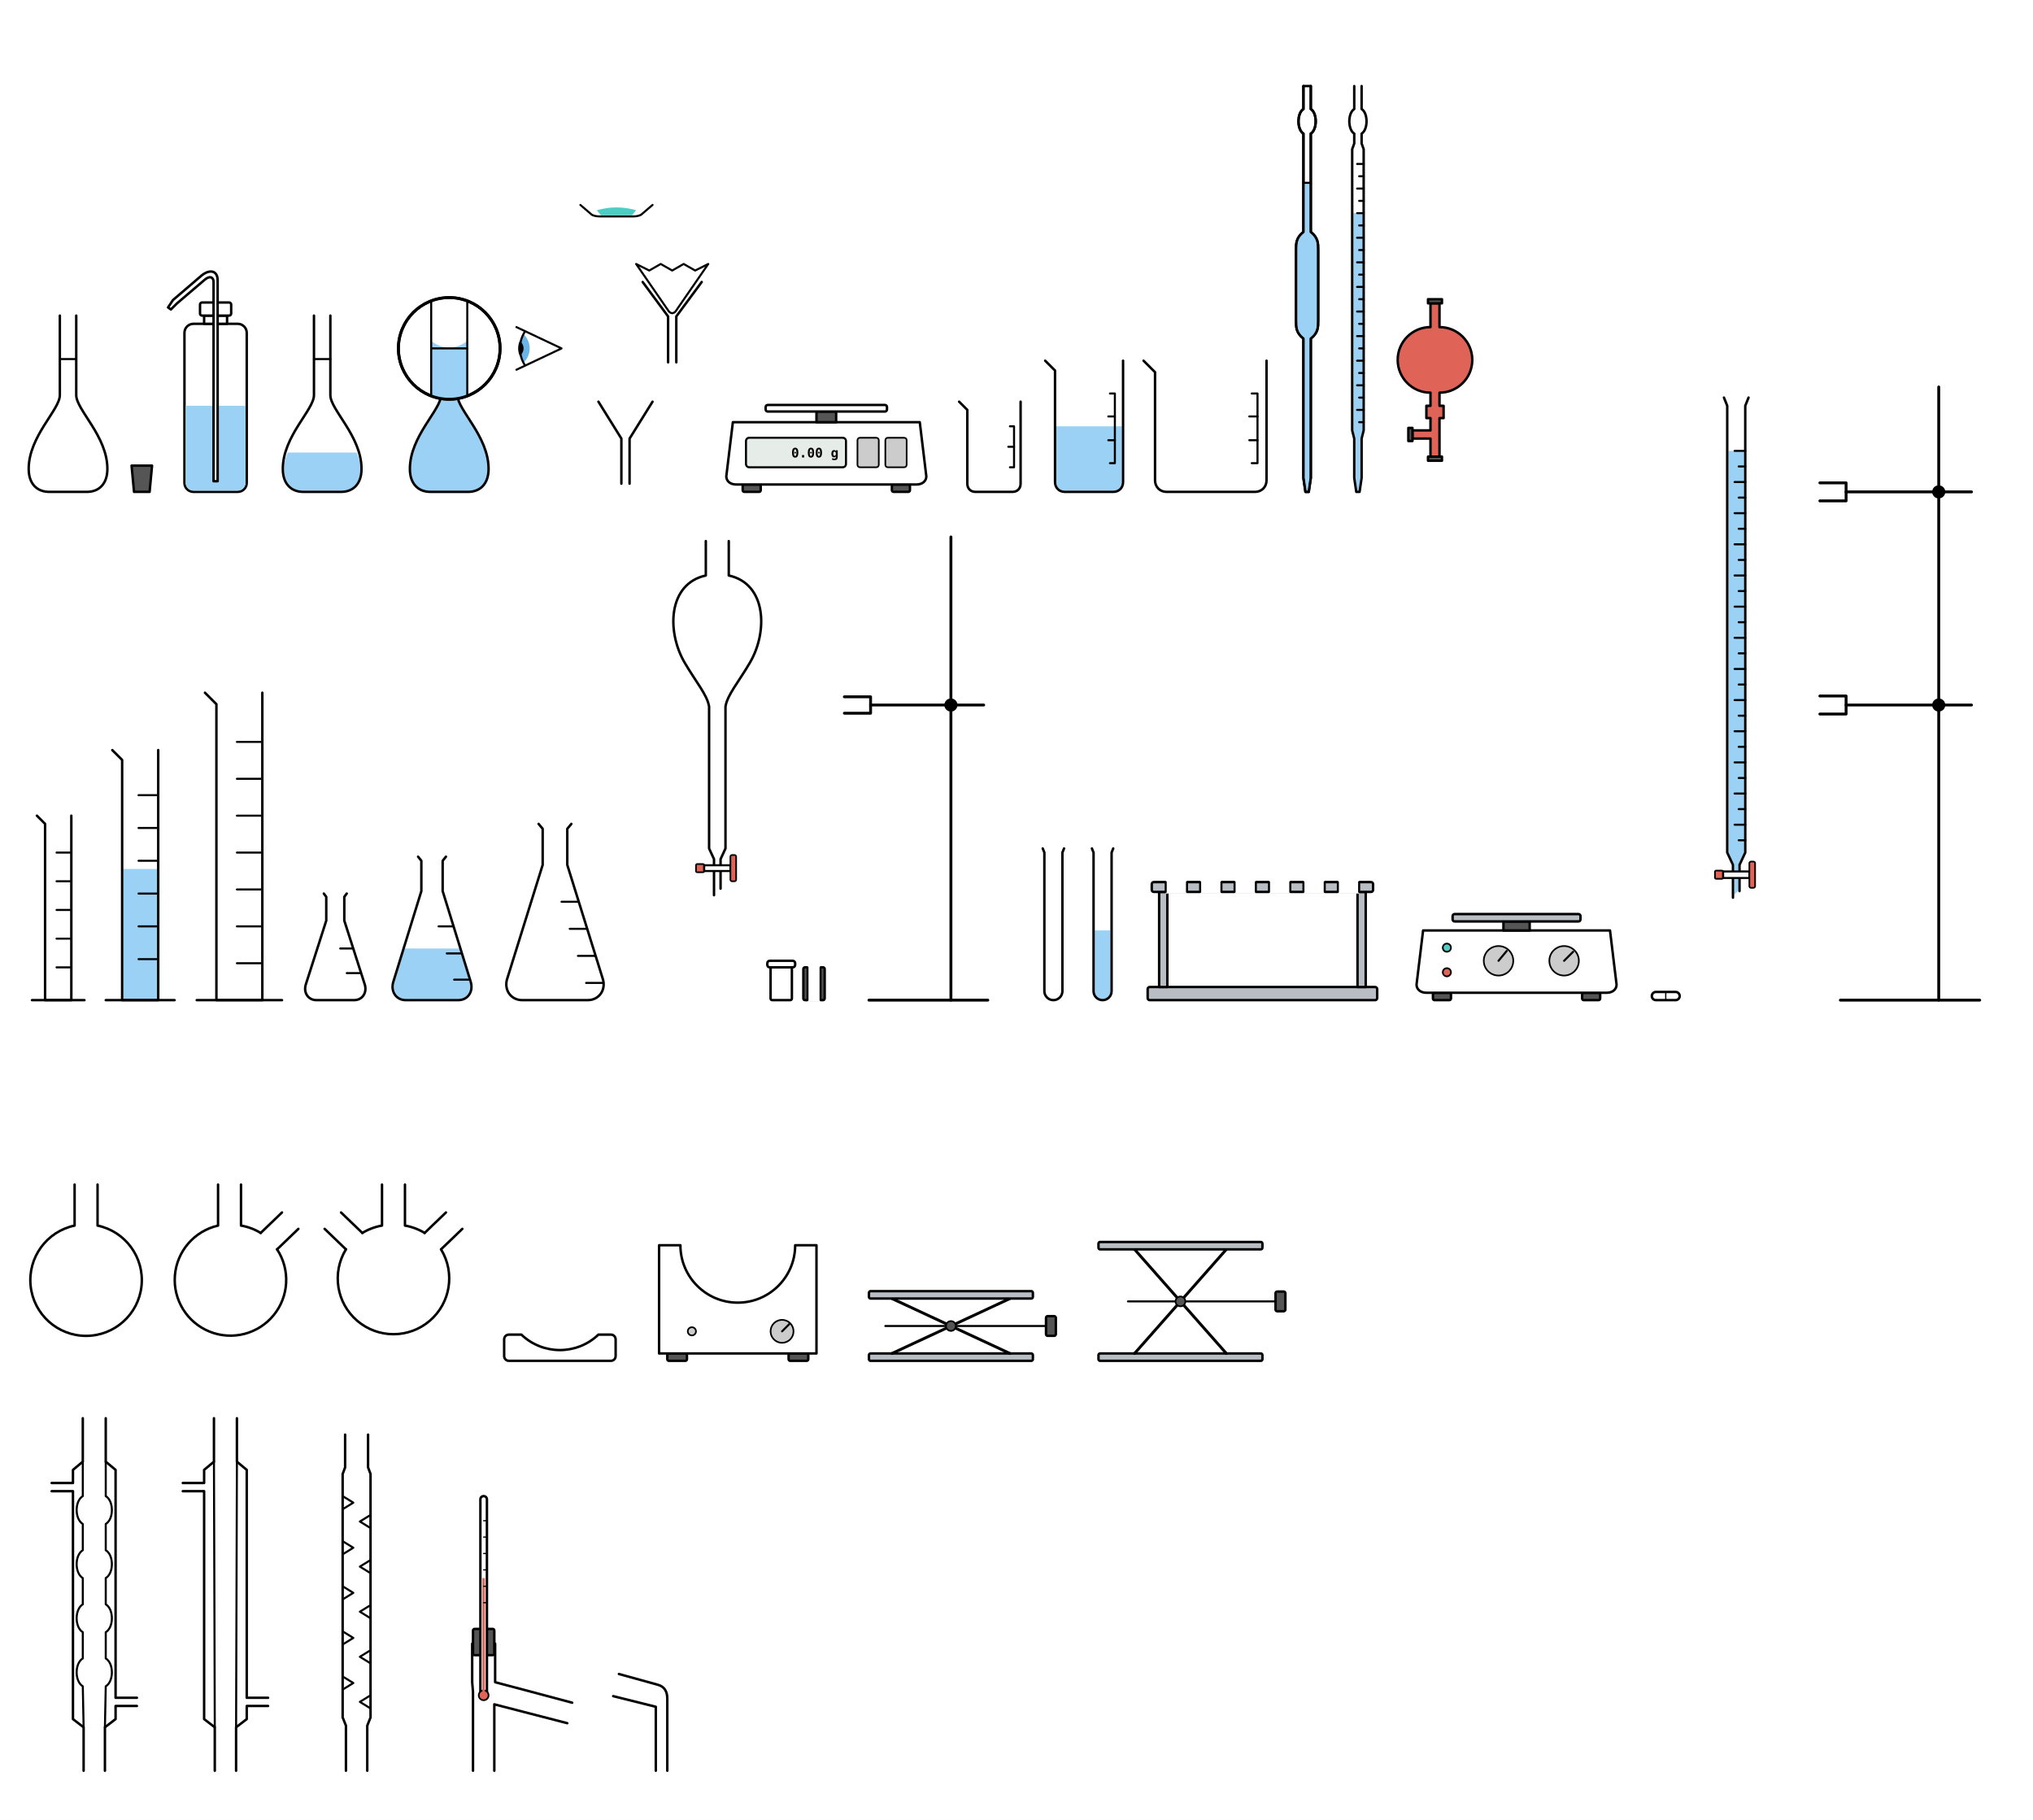
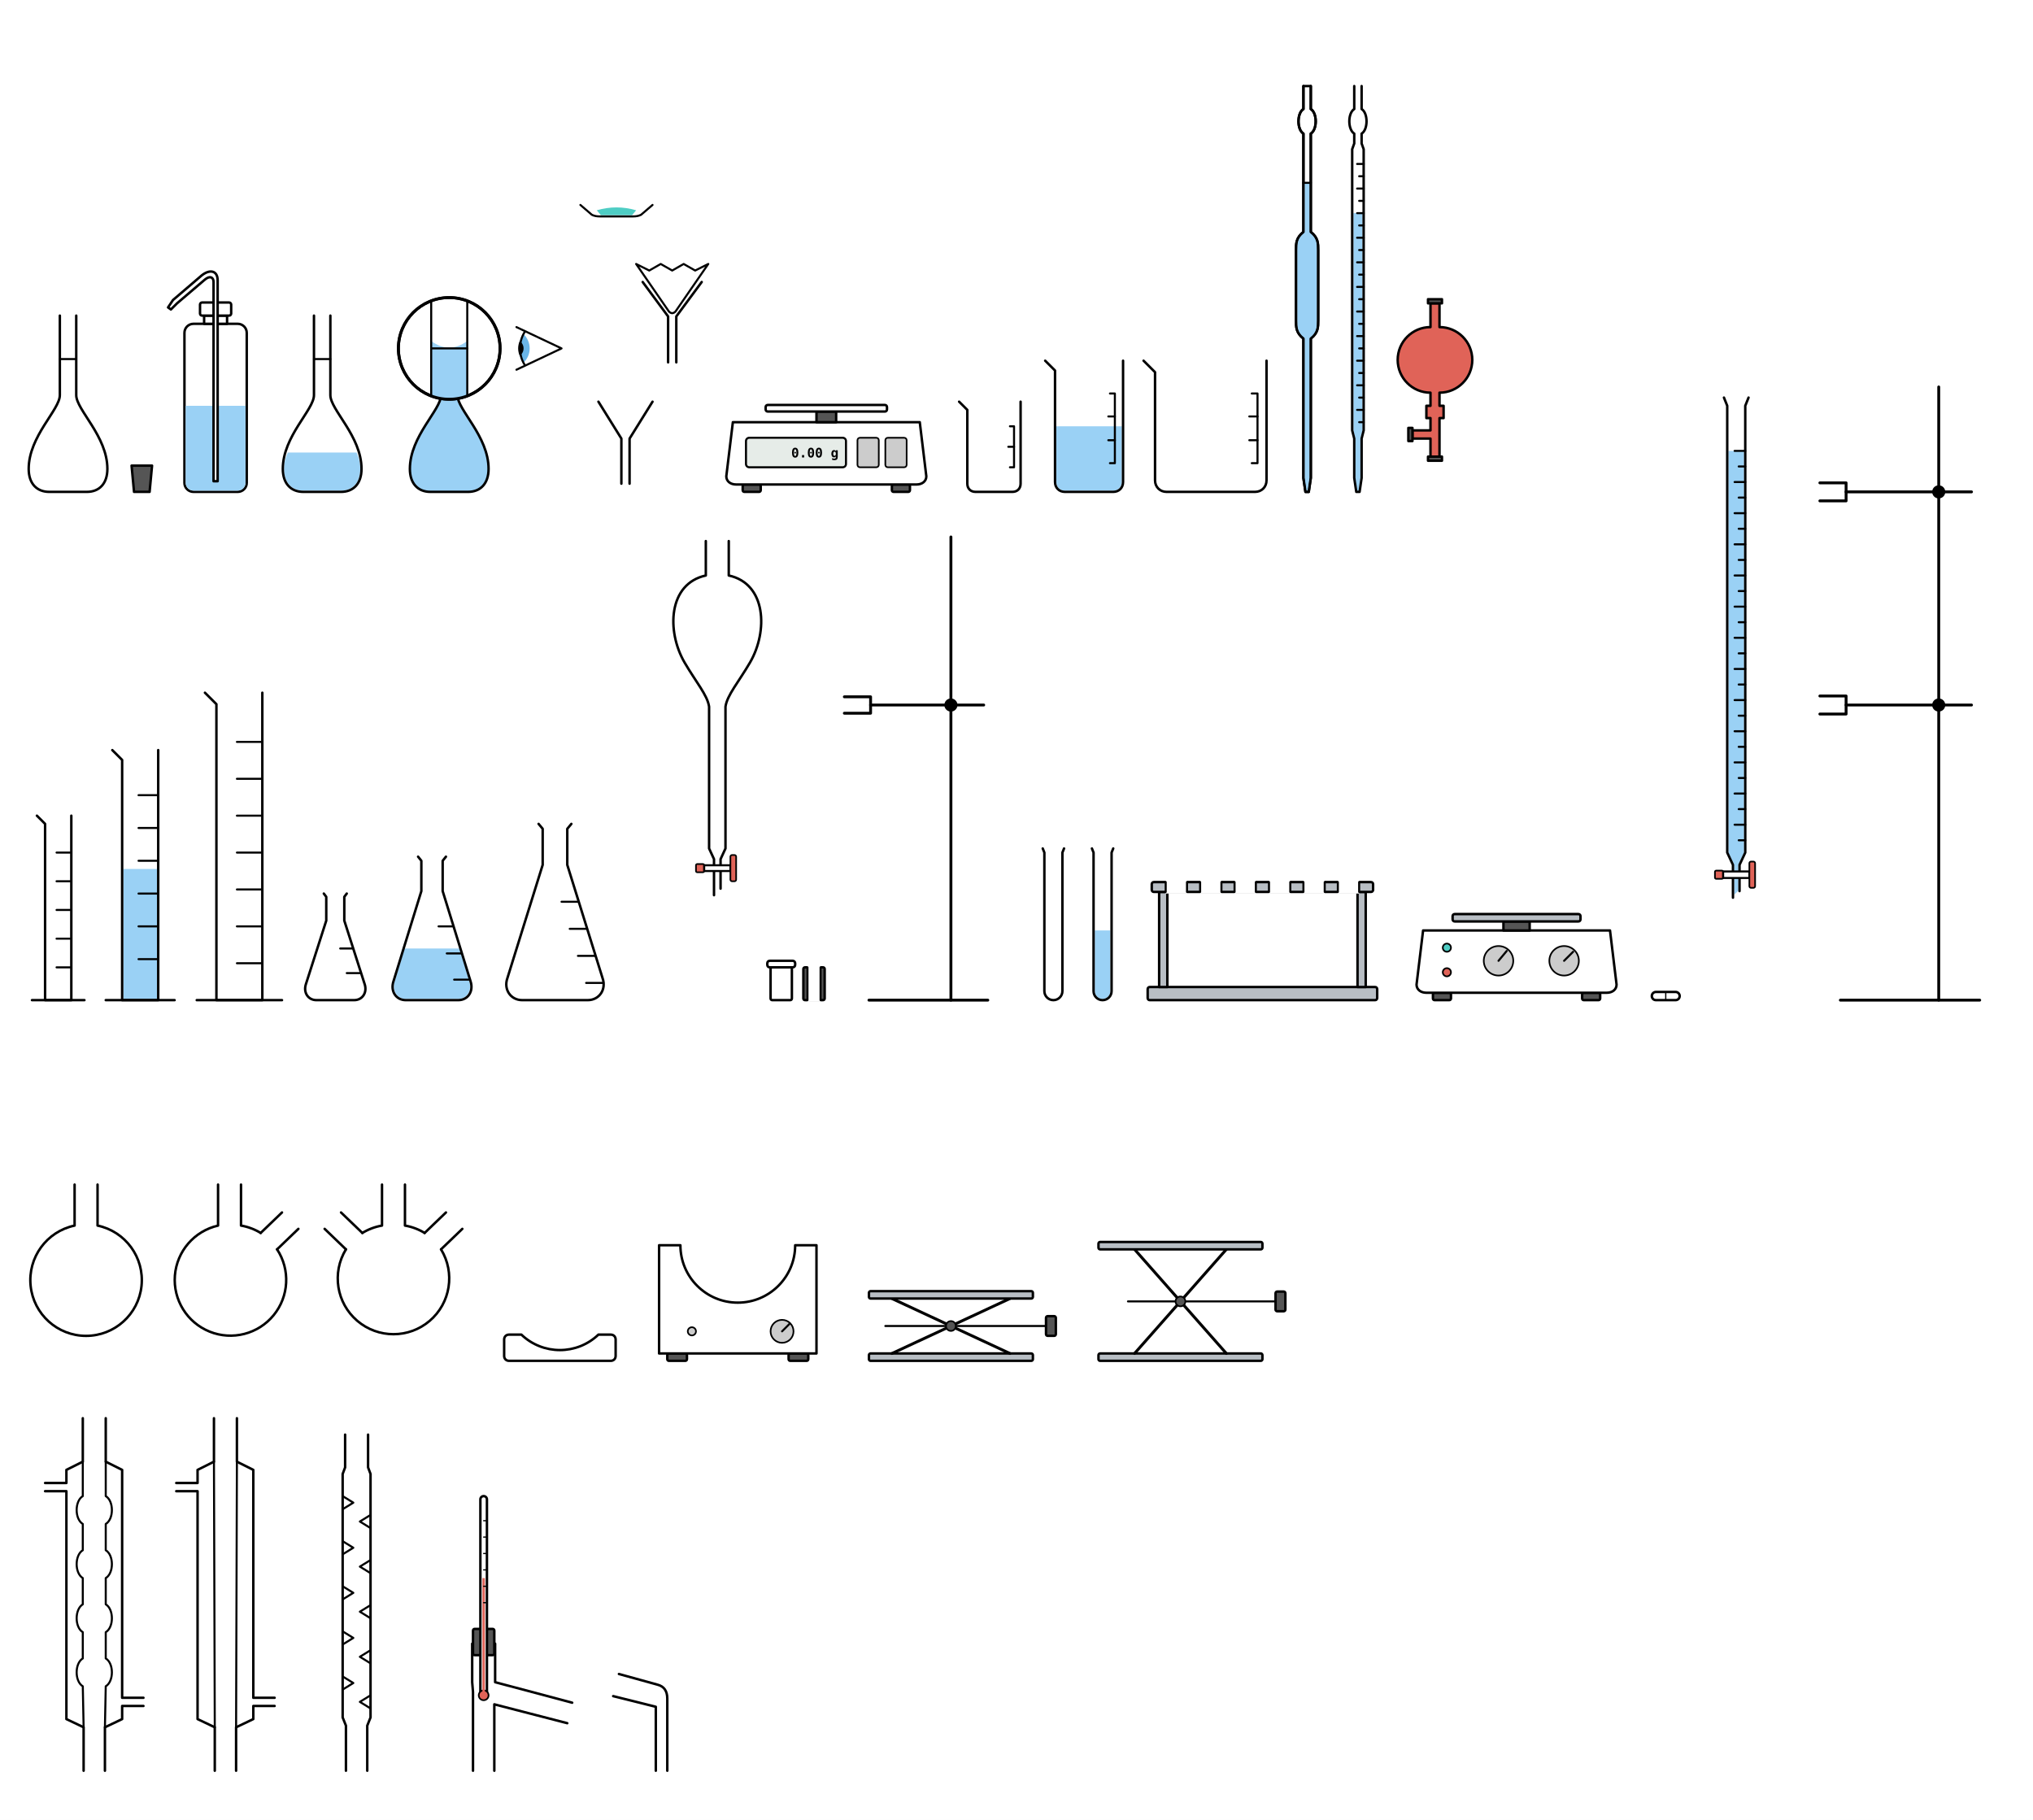
<svg xmlns="http://www.w3.org/2000/svg" viewBox="0 0 2480 2220" width="2480" height="2220">
  <style>
    .verre { fill: #ffffff; stroke: #000000; stroke-width: 3; stroke-linecap: round; stroke-linejoin: round; }
    .verre-fond { fill: #ffffff; stroke: none; }
    .liquide { fill: #9ad1f5; stroke: none; }
    .solide { fill: #4ecdc4; stroke: none; }
    .propipette { fill: #e06358; stroke: #000000; stroke-width: 3; stroke-linecap: round; stroke-linejoin: round; }
    .robinet-rouge { fill: #e06358; stroke: #000000; stroke-width: 2; stroke-linecap: round; stroke-linejoin: round; }
    .trait { fill: none; stroke: #000000; stroke-width: 2.5; stroke-linecap: round; stroke-linejoin: round; }
    .potence { fill: none; stroke: #000000; stroke-width: 3.5; stroke-linecap: round; stroke-linejoin: round; }
    .bouchon { fill: #555555; stroke: #000000; stroke-width: 3; stroke-linejoin: round; }
    .metal { fill: #b8bec4; stroke: #000000; stroke-width: 3; stroke-linecap: round; stroke-linejoin: round; }
    .ecran { fill: #e6ece8; stroke: #000000; stroke-width: 2.5; stroke-linejoin: round; }
    .bouton { fill: #cccccc; stroke: #000000; stroke-width: 2; stroke-linejoin: round; }
    .texte-ecran { font-family: monospace; font-size: 16px; font-weight: bold; fill: #000000; text-anchor: end; }
  </style>
  <rect x="0" y="0" width="2480" height="2220" fill="#ffffff" />
  <path class="verre-fond" d="M 73,385 L 73,482 C 73,500 35,532 35,572 C 35,590 45,600 60,600 L 106,600 C 121,600 131,590 131,572 C 131,532 93,500 93,482 L 93,385 Z" />
  <path class="verre" style="fill:none;" d="M 73,385 L 73,482 C 73,500 35,532 35,572 C 35,590 45,600 60,600 L 106,600 C 121,600 131,590 131,572 C 131,532 93,500 93,482 L 93,385" />
  <line class="trait" x1="73" y1="438" x2="93" y2="438" />
  <polygon class="bouchon" points="160.5,568 185.5,568 182.5,600 163.5,600" />
  <rect class="verre" x="225" y="395" width="76" height="205" rx="11" />
  <path class="liquide" d="M 226.5,495 L 299.5,495 L 299.5,589 C 299.5,594.5 295,598.5 289.5,598.5 L 236.5,598.5 C 231,598.5 226.5,594.5 226.5,589 Z" />
  <rect class="verre" x="249" y="385" width="28" height="10" />
  <rect class="verre" x="244" y="369" width="38" height="16" rx="2.5" />
  <path class="verre" d="M 265.5,587 L 265.5,342 C 265.5,330 256,328 246,336 L 211,366 L 205,375 L 208.5,377.5 L 216,370 L 250,341 C 256,336 260.5,338 260.5,344 L 260.5,587 Z" />
  <path class="verre-fond" d="M 383,385 L 383,482 C 383,500 345,532 345,572 C 345,590 355,600 370,600 L 416,600 C 431,600 441,590 441,572 C 441,532 403,500 403,482 L 403,385 Z" />
  <path class="liquide" d="M 351,552 L 435,552 C 438.5,560 439.5,566 439.5,572 C 439.5,589 430,598.5 416,598.5 L 370,598.5 C 356,598.5 346.5,589 346.5,572 C 346.5,566 347.5,560 351,552 Z" />
  <path class="verre" style="fill:none;" d="M 383,385 L 383,482 C 383,500 345,532 345,572 C 345,590 355,600 370,600 L 416,600 C 431,600 441,590 441,572 C 441,532 403,500 403,482 L 403,385" />
  <line class="trait" x1="383" y1="438" x2="403" y2="438" />
  <path class="liquide" d="M 538,482 C 538,500 500,532 500,572 C 500,590 510,600 525,600 L 571,600 C 586,600 596,590 596,572 C 596,532 558,500 558,482 Z" />
  <path class="verre" style="fill:none;" d="M 538,482 C 538,500 500,532 500,572 C 500,590 510,600 525,600 L 571,600 C 586,600 596,590 596,572 C 596,532 558,500 558,482" />
  <circle cx="548" cy="425" r="62" fill="#ffffff" stroke="#000000" stroke-width="3.5" />
  <path class="liquide" d="M 526,416 Q 548,432 570,416 L 570,482 A 62,62 0 0,1 526,482 Z" />
  <line class="trait" x1="526" y1="368" x2="526" y2="482" />
  <line class="trait" x1="570" y1="368" x2="570" y2="482" />
  <line class="trait" x1="526" y1="425" x2="570" y2="425" />
  <circle cx="548" cy="425" r="62" fill="none" stroke="#000000" stroke-width="3.5" />
  <path d="M 638,407 A 24,24 0 0,1 638,443 A 35,35 0 0,1 638,407 Z" fill="#6ab5e8" />
  <path d="M 634,416 A 11,11 0 0,1 634,434 A 22,22 0 0,1 634,416 Z" fill="#000000" />
  <path class="trait" d="M 640,405 A 38,38 0 0,0 640,445" />
  <path class="trait" d="M 630,399 L 685,425 L 630,451" />
  <path class="verre-fond" d="M 730,490 L 758,535 L 758,590 L 768,590 L 768,535 L 796,490 Z" />
  <path class="verre" style="fill:none;" d="M 730,490 L 758,535 L 758,590" />
  <path class="verre" style="fill:none;" d="M 796,490 L 768,535 L 768,590" />
  <path class="verre-fond" d="M 776,322 L 792,330 L 806,322 L 820,330 L 834,322 L 848,330 L 864,322 L 825,382 L 825,442 L 815,442 L 815,382 Z" />
  <path class="trait" d="M 776,322 L 792,330 L 806,322 L 820,330 L 834,322 L 848,330 L 864,322 L 824,380 Q 820,384 816,380 Z" />
  <path class="verre" style="fill:none;" d="M 784,344 L 815,386 L 815,442" />
  <path class="verre" style="fill:none;" d="M 856,344 L 825,386 L 825,442" />
  <path class="solide" d="M 728,256.5 Q 752,249.5 776,256.5 L 771,262.5 L 733,262.5 Z" />
  <path class="trait" d="M 708,250 L 722,262 C 725,263.5 728,264 732,264 L 772,264 C 776,264 779,263.5 782,262 L 796,250" />
  <rect class="bouchon" x="906" y="591" width="22" height="9" rx="2" />
  <rect class="bouchon" x="1088" y="591" width="22" height="9" rx="2" />
  <path class="verre" d="M 894,515 L 1122,515 L 1130,581 C 1130,587 1125,591 1118,591 L 898,591 C 891,591 886,587 886,581 Z" />
  <rect class="bouchon" x="996" y="502" width="24" height="13" />
  <rect class="verre" x="934" y="494" width="148" height="8" rx="2.5" />
  <rect class="ecran" x="910" y="534" width="122" height="36" rx="4" />
  <text class="texte-ecran" x="1023" y="558">0.00 g</text>
  <rect class="bouton" x="1046" y="534" width="26" height="36" rx="3" />
  <rect class="bouton" x="1080" y="534" width="26" height="36" rx="3" />
  <path class="verre-fond" d="M 1170,490 L 1180,500 L 1180,590 C 1180,596 1184,600 1190,600 L 1235,600 C 1241,600 1245,596 1245,590 L 1245,490 Z" />
  <path class="verre" style="fill:none;" d="M 1170,490 L 1180,500 L 1180,590 C 1180,596 1184,600 1190,600 L 1235,600 C 1241,600 1245,596 1245,590 L 1245,490" />
  <path class="trait" d="M 1232,520 L 1237,520 L 1237,570 L 1232,570" />
  <line class="trait" x1="1230" y1="545" x2="1237" y2="545" />
  <path class="verre-fond" d="M 1275,440 L 1287,452 L 1287,588 C 1287,595 1292,600 1299,600 L 1358,600 C 1365,600 1370,595 1370,588 L 1370,440 Z" />
  <path class="liquide" d="M 1288.5,520 L 1368.5,520 L 1368.5,588 C 1368.5,594 1364,598.5 1358,598.5 L 1299,598.5 C 1293,598.5 1288.5,594 1288.5,588 Z" />
  <path class="verre" style="fill:none;" d="M 1275,440 L 1287,452 L 1287,588 C 1287,595 1292,600 1299,600 L 1358,600 C 1365,600 1370,595 1370,588 L 1370,440" />
  <path class="trait" d="M 1354,480 L 1360,480 L 1360,565 L 1354,565" />
  <line class="trait" x1="1352" y1="508" x2="1360" y2="508" />
  <line class="trait" x1="1352" y1="537" x2="1360" y2="537" />
  <path class="verre-fond" d="M 1395,440 L 1409,454 L 1409,586 C 1409,594 1415,600 1423,600 L 1531,600 C 1539,600 1545,594 1545,586 L 1545,440 Z" />
  <path class="verre" style="fill:none;" d="M 1395,440 L 1409,454 L 1409,586 C 1409,594 1415,600 1423,600 L 1531,600 C 1539,600 1545,594 1545,586 L 1545,440" />
  <path class="trait" d="M 1527,480 L 1534,480 L 1534,565 L 1527,565" />
  <line class="trait" x1="1524" y1="508" x2="1534" y2="508" />
  <line class="trait" x1="1524" y1="537" x2="1534" y2="537" />
  <path class="verre" d="M 1590,105 L 1590,133 C 1582,138 1582,158 1590,163 L 1590,283 C 1581,290 1581,297 1581,305 L 1581,391 C 1581,399 1581,406 1590,413 L 1590,583 L 1592.5,600 L 1596.5,600 L 1599,583 L 1599,413 C 1608,406 1608,399 1608,391 L 1608,305 C 1608,297 1608,290 1599,283 L 1599,163 C 1607,158 1607,138 1599,133 L 1599,105 Z" />
  <path class="liquide" d="M 1591.5,223 L 1597.5,223 L 1597.5,283 C 1606.5,290 1606.5,297 1606.5,305 L 1606.5,391 C 1606.5,399 1606.5,406 1597.5,413 L 1597.5,583 L 1595.5,598.5 L 1593.5,598.5 L 1591.5,583 L 1591.5,413 C 1582.5,406 1582.5,399 1582.5,391 L 1582.5,305 C 1582.5,297 1582.5,290 1591.5,283 Z" />
  <path class="verre" style="fill:none;" d="M 1590,105 L 1590,133 C 1582,138 1582,158 1590,163 L 1590,283 C 1581,290 1581,297 1581,305 L 1581,391 C 1581,399 1581,406 1590,413 L 1590,583 L 1592.5,600 L 1596.5,600 L 1599,583 L 1599,413 C 1608,406 1608,399 1608,391 L 1608,305 C 1608,297 1608,290 1599,283 L 1599,163 C 1607,158 1607,138 1599,133 L 1599,105" />
  <line class="trait" x1="1590" y1="223" x2="1599" y2="223" />
  <path class="verre-fond" d="M 1652,105 L 1652,133 C 1644,138 1644,158 1652,163 L 1652,175 L 1649.5,182 L 1649.5,525 L 1652,535 L 1652,583 L 1654.5,600 L 1658.5,600 L 1661,583 L 1661,535 L 1663.5,525 L 1663.5,182 L 1661,175 L 1661,163 C 1669,158 1669,138 1661,133 L 1661,105 Z" />
  <path class="liquide" d="M 1651,260 L 1662,260 L 1662,525 L 1659.5,535 L 1659.5,583 L 1657.5,598.5 L 1655.5,598.5 L 1653.5,583 L 1653.5,535 L 1651,525 Z" />
  <path class="verre" style="fill:none;" d="M 1652,105 L 1652,133 C 1644,138 1644,158 1652,163 L 1652,175 L 1649.5,182 L 1649.5,525 L 1652,535 L 1652,583 L 1654.5,600 L 1658.5,600 L 1661,583 L 1661,535 L 1663.5,525 L 1663.5,182 L 1661,175 L 1661,163 C 1669,158 1669,138 1661,133 L 1661,105" />
  <line class="trait" x1="1655.5" y1="200" x2="1663.5" y2="200" />
  <line class="trait" x1="1658" y1="215" x2="1663.5" y2="215" />
  <line class="trait" x1="1655.5" y1="230" x2="1663.5" y2="230" />
  <line class="trait" x1="1658" y1="245" x2="1663.5" y2="245" />
  <line class="trait" x1="1655.5" y1="260" x2="1663.5" y2="260" />
  <line class="trait" x1="1658" y1="275" x2="1663.5" y2="275" />
  <line class="trait" x1="1655.5" y1="290" x2="1663.5" y2="290" />
  <line class="trait" x1="1658" y1="305" x2="1663.5" y2="305" />
  <line class="trait" x1="1655.5" y1="320" x2="1663.5" y2="320" />
  <line class="trait" x1="1658" y1="335" x2="1663.5" y2="335" />
  <line class="trait" x1="1655.5" y1="350" x2="1663.5" y2="350" />
  <line class="trait" x1="1658" y1="365" x2="1663.5" y2="365" />
  <line class="trait" x1="1655.5" y1="380" x2="1663.5" y2="380" />
  <line class="trait" x1="1658" y1="395" x2="1663.5" y2="395" />
  <line class="trait" x1="1655.5" y1="410" x2="1663.5" y2="410" />
  <line class="trait" x1="1658" y1="425" x2="1663.5" y2="425" />
  <line class="trait" x1="1655.5" y1="440" x2="1663.5" y2="440" />
  <line class="trait" x1="1658" y1="455" x2="1663.5" y2="455" />
  <line class="trait" x1="1655.5" y1="470" x2="1663.5" y2="470" />
  <line class="trait" x1="1658" y1="485" x2="1663.5" y2="485" />
  <line class="trait" x1="1655.5" y1="500" x2="1663.5" y2="500" />
  <line class="trait" x1="1658" y1="515" x2="1663.5" y2="515" />
  <path class="propipette" d="M 1745,370 L 1745,399 A 40,40 0 1,0 1745,479 L 1745,495 L 1740,495 L 1740,510 L 1745,510 L 1745,525 L 1723,525 L 1723,535 L 1745,535 L 1745,557 L 1756,557 L 1756,510 L 1761,510 L 1761,495 L 1756,495 L 1756,479 A 40,40 0 1,0 1756,399 L 1756,370 Z" />
  <rect class="bouchon" x="1742" y="365" width="17" height="5" />
  <rect class="bouchon" x="1718" y="522" width="5" height="16" />
  <rect class="bouchon" x="1742" y="557" width="17" height="5" />
  <path class="verre-fond" d="M 45,995 L 55,1005 L 55,1220 L 87,1220 L 87,995 Z" />
  <path class="verre" style="fill:none;" d="M 45,995 L 55,1005 L 55,1220 L 87,1220 L 87,995" />
  <line class="verre" x1="39" y1="1220" x2="103" y2="1220" />
  <line class="trait" x1="69" y1="1040" x2="87" y2="1040" />
  <line class="trait" x1="69" y1="1075" x2="87" y2="1075" />
  <line class="trait" x1="69" y1="1110" x2="87" y2="1110" />
  <line class="trait" x1="69" y1="1145" x2="87" y2="1145" />
  <line class="trait" x1="69" y1="1180" x2="87" y2="1180" />
  <path class="verre-fond" d="M 137,915 L 149,927 L 149,1220 L 193,1220 L 193,915 Z" />
  <path class="liquide" d="M 150.5,1060 L 191.5,1060 L 191.5,1218.5 L 150.5,1218.5 Z" />
  <path class="verre" style="fill:none;" d="M 137,915 L 149,927 L 149,1220 L 193,1220 L 193,915" />
  <line class="verre" x1="129" y1="1220" x2="213" y2="1220" />
  <line class="trait" x1="169" y1="970" x2="193" y2="970" />
  <line class="trait" x1="169" y1="1010" x2="193" y2="1010" />
  <line class="trait" x1="169" y1="1050" x2="193" y2="1050" />
  <line class="trait" x1="169" y1="1090" x2="193" y2="1090" />
  <line class="trait" x1="169" y1="1130" x2="193" y2="1130" />
  <line class="trait" x1="169" y1="1170" x2="193" y2="1170" />
  <path class="verre-fond" d="M 250,845 L 264,859 L 264,1220 L 320,1220 L 320,845 Z" />
  <path class="verre" style="fill:none;" d="M 250,845 L 264,859 L 264,1220 L 320,1220 L 320,845" />
  <line class="verre" x1="240" y1="1220" x2="344" y2="1220" />
  <line class="trait" x1="289" y1="905" x2="320" y2="905" />
  <line class="trait" x1="289" y1="950" x2="320" y2="950" />
  <line class="trait" x1="289" y1="995" x2="320" y2="995" />
  <line class="trait" x1="289" y1="1040" x2="320" y2="1040" />
  <line class="trait" x1="289" y1="1085" x2="320" y2="1085" />
  <line class="trait" x1="289" y1="1130" x2="320" y2="1130" />
  <line class="trait" x1="289" y1="1175" x2="320" y2="1175" />
  <path class="verre-fond" d="M 395,1090 L 398,1094 L 398,1123 L 373,1201 C 370,1211 376,1220 386,1220 L 432,1220 C 442,1220 448,1211 445,1201 L 420,1123 L 420,1094 L 423,1090 Z" />
  <path class="verre" style="fill:none;" d="M 395,1090 L 398,1094 L 398,1123 L 373,1201 C 370,1211 376,1220 386,1220 L 432,1220 C 442,1220 448,1211 445,1201 L 420,1123 L 420,1094 L 423,1090" />
  <line class="trait" x1="415" y1="1157" x2="430" y2="1157" />
  <line class="trait" x1="423" y1="1187" x2="440" y2="1187" />
  <path class="verre-fond" d="M 510,1045 L 514,1050 L 514,1087 L 480,1197 C 476,1209 483,1220 495,1220 L 559,1220 C 571,1220 578,1209 574,1197 L 540,1087 L 540,1050 L 544,1045 Z" />
  <path class="liquide" d="M 493.5,1157 L 560.5,1157 L 572.5,1197 C 576,1208 570,1218.5 559,1218.5 L 495,1218.5 C 484,1218.5 478,1208 481.5,1197 Z" />
  <path class="verre" style="fill:none;" d="M 510,1045 L 514,1050 L 514,1087 L 480,1197 C 476,1209 483,1220 495,1220 L 559,1220 C 571,1220 578,1209 574,1197 L 540,1087 L 540,1050 L 544,1045" />
  <line class="trait" x1="535" y1="1130" x2="552" y2="1130" />
  <line class="trait" x1="545" y1="1163" x2="563" y2="1163" />
  <line class="trait" x1="554" y1="1195" x2="572" y2="1195" />
  <path class="verre-fond" d="M 657,1005 L 662,1011 L 662,1055 L 619,1193 C 614,1207 623,1220 637,1220 L 717,1220 C 731,1220 740,1207 735,1193 L 692,1055 L 692,1011 L 697,1005 Z" />
  <path class="verre" style="fill:none;" d="M 657,1005 L 662,1011 L 662,1055 L 619,1193 C 614,1207 623,1220 637,1220 L 717,1220 C 731,1220 740,1207 735,1193 L 692,1055 L 692,1011 L 697,1005" />
  <line class="trait" x1="685" y1="1100" x2="705" y2="1100" />
  <line class="trait" x1="695" y1="1133" x2="716" y2="1133" />
  <line class="trait" x1="705" y1="1166" x2="726" y2="1166" />
  <line class="trait" x1="715" y1="1199" x2="736" y2="1199" />
  <path class="verre-fond" d="M 861,660 L 861,702 C 815,712 813,770 835,808 C 849,832 863,848 865,862 L 865,1035 L 871,1048 L 871,1092 L 879,1084 L 879,1048 L 885,1035 L 885,862 C 887,848 901,832 915,808 C 937,770 935,712 889,702 L 889,660 Z" />
  <path class="verre" style="fill:none;" d="M 861,660 L 861,702 C 815,712 813,770 835,808 C 849,832 863,848 865,862 L 865,1035 L 871,1048 L 871,1092" />
  <path class="verre" style="fill:none;" d="M 889,660 L 889,702 C 935,712 937,770 915,808 C 901,832 887,848 885,862 L 885,1035 L 879,1048 L 879,1084" />
  <rect class="robinet-rouge" x="849" y="1054" width="10" height="10" rx="1.5" />
  <rect class="verre" style="stroke-width: 2.5;" x="859" y="1055.5" width="32" height="7" />
  <rect class="robinet-rouge" x="891" y="1043" width="7" height="32" rx="2" />
  <rect class="verre" x="936" y="1172" width="34" height="8" rx="3" />
  <rect class="verre" x="940" y="1180" width="26" height="40" rx="2" />
  <rect class="bouchon" x="980" y="1180" width="26" height="40" rx="2" />
  <rect class="verre-fond" x="985" y="1178" width="16" height="44" />
  <line class="trait" x1="985" y1="1180" x2="985" y2="1220" />
  <line class="trait" x1="1001" y1="1180" x2="1001" y2="1220" />
  <line class="potence" x1="1060" y1="1220" x2="1205" y2="1220" />
  <line class="potence" x1="1160" y1="655" x2="1160" y2="1220" />
  <line class="potence" x1="1062" y1="860" x2="1200" y2="860" />
  <circle cx="1160" cy="860" r="8" fill="#000000" />
  <path class="potence" d="M 1030,850 L 1062,850 L 1062,870 L 1030,870" />
  <path class="verre-fond" d="M 1272,1035 L 1274,1040 L 1274,1209 A 11,11 0 0,0 1296,1209 L 1296,1040 L 1298,1035 Z" />
  <path class="verre" style="fill:none;" d="M 1272,1035 L 1274,1040 L 1274,1209 A 11,11 0 0,0 1296,1209 L 1296,1040 L 1298,1035" />
  <path class="verre-fond" d="M 1332,1035 L 1334,1040 L 1334,1209 A 11,11 0 0,0 1356,1209 L 1356,1040 L 1358,1035 Z" />
  <path class="liquide" d="M 1335.5,1135 L 1354.5,1135 L 1354.5,1209 A 9.5,9.5 0 0,1 1335.5,1209 Z" />
  <path class="verre" style="fill:none;" d="M 1332,1035 L 1334,1040 L 1334,1209 A 11,11 0 0,0 1356,1209 L 1356,1040 L 1358,1035" />
  <rect class="metal" x="1400" y="1204" width="280" height="16" rx="2.5" />
  <rect class="metal" x="1414" y="1088" width="10" height="116" />
  <rect class="metal" x="1656" y="1088" width="10" height="116" />
  <rect class="metal" x="1405" y="1076" width="270" height="12" rx="2.5" />
  <rect class="verre-fond" x="1422" y="1074" width="26" height="16" />
  <rect class="verre-fond" x="1464" y="1074" width="26" height="16" />
  <rect class="verre-fond" x="1506" y="1074" width="26" height="16" />
  <rect class="verre-fond" x="1548" y="1074" width="26" height="16" />
  <rect class="verre-fond" x="1590" y="1074" width="26" height="16" />
  <rect class="verre-fond" x="1632" y="1074" width="26" height="16" />
  <line class="trait" x1="1422" y1="1076" x2="1422" y2="1088" />
  <line class="trait" x1="1448" y1="1076" x2="1448" y2="1088" />
  <line class="trait" x1="1464" y1="1076" x2="1464" y2="1088" />
  <line class="trait" x1="1490" y1="1076" x2="1490" y2="1088" />
  <line class="trait" x1="1506" y1="1076" x2="1506" y2="1088" />
  <line class="trait" x1="1532" y1="1076" x2="1532" y2="1088" />
  <line class="trait" x1="1548" y1="1076" x2="1548" y2="1088" />
  <line class="trait" x1="1574" y1="1076" x2="1574" y2="1088" />
  <line class="trait" x1="1590" y1="1076" x2="1590" y2="1088" />
  <line class="trait" x1="1616" y1="1076" x2="1616" y2="1088" />
  <line class="trait" x1="1632" y1="1076" x2="1632" y2="1088" />
  <line class="trait" x1="1658" y1="1076" x2="1658" y2="1088" />
  <rect class="bouchon" x="1748" y="1211" width="22" height="9" rx="2" />
  <rect class="bouchon" x="1930" y="1211" width="22" height="9" rx="2" />
  <path class="verre" d="M 1736,1135 L 1964,1135 L 1972,1201 C 1972,1207 1967,1211 1960,1211 L 1740,1211 C 1733,1211 1728,1207 1728,1201 Z" />
  <rect class="bouchon" x="1834" y="1124" width="32" height="11" />
  <rect class="metal" x="1772" y="1115" width="156" height="9" rx="2.5" />
  <circle cx="1765" cy="1156" r="5" fill="#4ecdc4" stroke="#000000" stroke-width="2" />
  <circle cx="1765" cy="1186" r="5" fill="#e06358" stroke="#000000" stroke-width="2" />
  <circle class="bouton" cx="1828" cy="1172" r="18" />
  <line class="trait" x1="1828" y1="1172" x2="1838" y2="1160" />
  <circle class="bouton" cx="1908" cy="1172" r="18" />
  <line class="trait" x1="1908" y1="1172" x2="1919" y2="1161" />
  <rect class="verre" x="2015" y="1210" width="34" height="10" rx="5" />
  <line class="trait" style="stroke-width: 1.5;" x1="2032" y1="1210" x2="2032" y2="1220" />
  <path class="verre-fond" d="M 2103,485 L 2107,495 L 2107,1040 L 2114,1055 L 2114,1095 L 2122,1087 L 2122,1055 L 2129,1040 L 2129,495 L 2133,485 Z" />
  <path class="liquide" d="M 2108.5,550 L 2127.5,550 L 2127.5,1040 L 2120.5,1055 L 2120.5,1086.5 L 2115.5,1091.5 L 2115.5,1055 L 2108.5,1040 Z" />
  <path class="verre" style="fill:none;" d="M 2103,485 L 2107,495 L 2107,1040 L 2114,1055 L 2114,1095" />
  <path class="verre" style="fill:none;" d="M 2133,485 L 2129,495 L 2129,1040 L 2122,1055 L 2122,1087" />
  <line class="trait" x1="2116" y1="550" x2="2129" y2="550" />
  <line class="trait" x1="2121" y1="569" x2="2129" y2="569" />
  <line class="trait" x1="2116" y1="588" x2="2129" y2="588" />
  <line class="trait" x1="2121" y1="607" x2="2129" y2="607" />
  <line class="trait" x1="2116" y1="626" x2="2129" y2="626" />
  <line class="trait" x1="2121" y1="645" x2="2129" y2="645" />
  <line class="trait" x1="2116" y1="664" x2="2129" y2="664" />
  <line class="trait" x1="2121" y1="683" x2="2129" y2="683" />
  <line class="trait" x1="2116" y1="702" x2="2129" y2="702" />
  <line class="trait" x1="2121" y1="721" x2="2129" y2="721" />
  <line class="trait" x1="2116" y1="740" x2="2129" y2="740" />
  <line class="trait" x1="2121" y1="759" x2="2129" y2="759" />
  <line class="trait" x1="2116" y1="778" x2="2129" y2="778" />
  <line class="trait" x1="2121" y1="797" x2="2129" y2="797" />
  <line class="trait" x1="2116" y1="816" x2="2129" y2="816" />
  <line class="trait" x1="2121" y1="835" x2="2129" y2="835" />
  <line class="trait" x1="2116" y1="854" x2="2129" y2="854" />
  <line class="trait" x1="2121" y1="873" x2="2129" y2="873" />
  <line class="trait" x1="2116" y1="892" x2="2129" y2="892" />
  <line class="trait" x1="2121" y1="911" x2="2129" y2="911" />
  <line class="trait" x1="2116" y1="930" x2="2129" y2="930" />
  <line class="trait" x1="2121" y1="949" x2="2129" y2="949" />
  <line class="trait" x1="2116" y1="968" x2="2129" y2="968" />
  <line class="trait" x1="2121" y1="987" x2="2129" y2="987" />
  <line class="trait" x1="2116" y1="1006" x2="2129" y2="1006" />
  <line class="trait" x1="2121" y1="1025" x2="2129" y2="1025" />
  <rect class="robinet-rouge" x="2092" y="1062" width="10" height="10" rx="1.5" />
  <rect class="verre" style="stroke-width: 2.5;" x="2102" y="1063" width="32" height="8" />
  <rect class="robinet-rouge" x="2134" y="1051" width="7" height="32" rx="2" />
  <line class="potence" x1="2245" y1="1220" x2="2415" y2="1220" />
  <line class="potence" x1="2365" y1="472" x2="2365" y2="1220" />
  <line class="potence" x1="2252" y1="600" x2="2405" y2="600" />
  <circle cx="2365" cy="600" r="8" fill="#000000" />
  <path class="potence" d="M 2220,589 L 2252,589 L 2252,611 L 2220,611" />
  <line class="potence" x1="2252" y1="860" x2="2405" y2="860" />
  <circle cx="2365" cy="860" r="8" fill="#000000" />
  <path class="potence" d="M 2220,849 L 2252,849 L 2252,871 L 2220,871" />
  <path class="verre-fond" d="M 91,1445 L 91,1495 A 68,68 0 1,0 119,1495 L 119,1445 Z" />
  <path class="verre" style="fill:none;" d="M 91,1445 L 91,1495 A 68,68 0 1,0 119,1495 L 119,1445" />
  <path class="verre-fond" d="M 266,1445 L 266,1495 A 68,68 0 1,0 294,1495 L 294,1445 Z" />
  <polygon class="verre-fond" points="344,1479 364,1499 338,1524 318,1504" />
  <line class="verre" x1="344" y1="1479" x2="318" y2="1504" />
  <line class="verre" x1="364" y1="1499" x2="338" y2="1524" />
  <path class="verre" style="fill:none;" d="M 266,1445 L 266,1495 A 68,68 0 1,0 338,1524" />
  <path class="verre" style="fill:none;" d="M 318,1504 A 68,68 0 0,0 294,1495 L 294,1445" />
  <path class="verre-fond" d="M 466,1445 L 466,1495 A 68,68 0 1,0 494,1495 L 494,1445 Z" />
  <polygon class="verre-fond" points="416,1479 396,1499 422,1524 442,1504" />
  <line class="verre" x1="416" y1="1479" x2="442" y2="1504" />
  <line class="verre" x1="396" y1="1499" x2="422" y2="1524" />
  <polygon class="verre-fond" points="544,1479 564,1499 538,1524 518,1504" />
  <line class="verre" x1="544" y1="1479" x2="518" y2="1504" />
  <line class="verre" x1="564" y1="1499" x2="538" y2="1524" />
  <path class="verre" style="fill:none;" d="M 422,1524 A 68,68 0 1,0 538,1524" />
  <path class="verre" style="fill:none;" d="M 466,1445 L 466,1495 A 68,68 0 0,0 442,1504" />
  <path class="verre" style="fill:none;" d="M 518,1504 A 68,68 0 0,0 494,1495 L 494,1445" />
  <path class="verre" d="M 615,1634 C 615,1630.5 617.5,1628 621,1628 L 636,1628 A 68,68 0 0,0 730,1628 L 745,1628 C 748.5,1628 751,1630.5 751,1634 L 751,1654 C 751,1657.5 748.5,1660 745,1660 L 621,1660 C 617.5,1660 615,1657.5 615,1654 Z" />
  <rect class="bouchon" x="814" y="1651" width="24" height="9" rx="2" />
  <rect class="bouchon" x="962" y="1651" width="24" height="9" rx="2" />
  <path class="verre" d="M 804,1519 L 830,1519 A 70,70 0 0,0 970,1519 L 996,1519 L 996,1651 L 804,1651 Z" />
  <circle cx="844" cy="1624" r="5" fill="#cccccc" stroke="#000000" stroke-width="2" />
  <circle class="bouton" cx="954" cy="1624" r="14" />
  <line class="trait" x1="954" y1="1624" x2="963" y2="1615" />
  <rect class="metal" x="1060" y="1651" width="200" height="9" rx="2" />
  <line class="potence" x1="1088" y1="1584" x2="1232" y2="1651" />
  <line class="potence" x1="1232" y1="1584" x2="1088" y2="1651" />
  <line class="trait" x1="1080" y1="1617.5" x2="1276" y2="1617.5" />
  <circle cx="1160" cy="1617.5" r="6" fill="#555555" stroke="#000000" stroke-width="2" />
  <rect class="bouchon" x="1276" y="1605.5" width="12" height="24" rx="2" />
  <rect class="metal" x="1060" y="1575" width="200" height="9" rx="2" />
  <rect class="metal" x="1340" y="1651" width="200" height="9" rx="2" />
  <line class="potence" x1="1384" y1="1524" x2="1496" y2="1651" />
  <line class="potence" x1="1496" y1="1524" x2="1384" y2="1651" />
  <line class="trait" x1="1376" y1="1587.5" x2="1556" y2="1587.5" />
  <circle cx="1440" cy="1587.5" r="6" fill="#555555" stroke="#000000" stroke-width="2" />
  <rect class="bouchon" x="1556" y="1575.5" width="12" height="24" rx="2" />
  <rect class="metal" x="1340" y="1515" width="200" height="9" rx="2" />
-   <path class="verre-fond" d="M 101,1730 L 129,1730 L 129,1783 L 141,1793 L 141,2097 L 128,2107 L 128,2160 L 102,2160 L 102,2107 L 89,2097 L 89,1793 L 101,1783 Z" />
-   <path class="verre" style="fill:none;" d="M 101,1730 L 101,1783 L 89,1793 L 89,1809 L 63,1809" />
-   <path class="verre" style="fill:none;" d="M 63,1819 L 89,1819 L 89,2097 L 102,2107 L 102,2160" />
-   <path class="verre" style="fill:none;" d="M 129,1730 L 129,1783 L 141,1793 L 141,2071 L 167,2071" />
-   <path class="verre" style="fill:none;" d="M 167,2081 L 141,2081 L 141,2097 L 128,2107 L 128,2160" />
+   <path class="verre-fond" d="M 101,1730 L 129,1730 L 129,1783 L 149,1793 L 149,2097 L 128,2107 L 128,2160 L 102,2160 L 102,2107 L 81,2097 L 81,1793 L 101,1783 Z" />
+   <path class="verre" style="fill:none;" d="M 101,1730 L 101,1783 L 81,1793 L 81,1809 L 55,1809" />
+   <path class="verre" style="fill:none;" d="M 55,1819 L 81,1819 L 81,2097 L 102,2107 L 102,2160" />
+   <path class="verre" style="fill:none;" d="M 129,1730 L 129,1783 L 149,1793 L 149,2071 L 175,2071" />
+   <path class="verre" style="fill:none;" d="M 175,2081 L 149,2081 L 149,2097 L 128,2107 L 128,2160" />
  <path class="trait" d="M 101,1783 L 101,1825 C 91,1831 91,1853 101,1859 L 101,1891 C 91,1897 91,1919 101,1925 L 101,1957 C 91,1963 91,1985 101,1991 L 101,2023 C 91,2029 91,2051 101,2057 L 102,2107" />
  <path class="trait" d="M 129,1783 L 129,1825 C 139,1831 139,1853 129,1859 L 129,1891 C 139,1897 139,1919 129,1925 L 129,1957 C 139,1963 139,1985 129,1991 L 129,2023 C 139,2029 139,2051 129,2057 L 128,2107" />
-   <path class="verre-fond" d="M 261,1730 L 289,1730 L 289,1783 L 301,1793 L 301,2097 L 288,2107 L 288,2160 L 262,2160 L 262,2107 L 249,2097 L 249,1793 L 261,1783 Z" />
-   <path class="verre" style="fill:none;" d="M 261,1730 L 261,1783 L 249,1793 L 249,1809 L 223,1809" />
-   <path class="verre" style="fill:none;" d="M 223,1819 L 249,1819 L 249,2097 L 262,2107 L 262,2160" />
-   <path class="verre" style="fill:none;" d="M 289,1730 L 289,1783 L 301,1793 L 301,2071 L 327,2071" />
-   <path class="verre" style="fill:none;" d="M 327,2081 L 301,2081 L 301,2097 L 288,2107 L 288,2160" />
+   <path class="verre-fond" d="M 261,1730 L 289,1730 L 289,1783 L 309,1793 L 309,2097 L 288,2107 L 288,2160 L 262,2160 L 262,2107 L 241,2097 L 241,1793 L 261,1783 Z" />
+   <path class="verre" style="fill:none;" d="M 261,1730 L 261,1783 L 241,1793 L 241,1809 L 215,1809" />
+   <path class="verre" style="fill:none;" d="M 215,1819 L 241,1819 L 241,2097 L 262,2107 L 262,2160" />
+   <path class="verre" style="fill:none;" d="M 289,1730 L 289,1783 L 309,1793 L 309,2071 L 335,2071" />
+   <path class="verre" style="fill:none;" d="M 335,2081 L 309,2081 L 309,2097 L 288,2107 L 288,2160" />
  <line class="trait" x1="261" y1="1783" x2="262" y2="2107" />
  <line class="trait" x1="289" y1="1783" x2="288" y2="2107" />
  <path class="verre-fond" d="M 421,1750 L 449,1750 L 449,1790 L 452,1798 L 452,2095 L 448,2105 L 448,2160 L 422,2160 L 422,2105 L 418,2095 L 418,1798 L 421,1790 Z" />
  <path class="verre" style="fill:none;" d="M 421,1750 L 421,1790 L 418,1798 L 418,2095 L 422,2105 L 422,2160" />
  <path class="verre" style="fill:none;" d="M 449,1750 L 449,1790 L 452,1798 L 452,2095 L 448,2105 L 448,2160" />
  <polyline class="trait" points="418,1825 431,1833 418,1841" />
  <polyline class="trait" points="452,1848 439,1856 452,1864" />
  <polyline class="trait" points="418,1880 431,1888 418,1896" />
  <polyline class="trait" points="452,1903 439,1911 452,1919" />
  <polyline class="trait" points="418,1935 431,1943 418,1951" />
  <polyline class="trait" points="452,1958 439,1966 452,1974" />
  <polyline class="trait" points="418,1990 431,1998 418,2006" />
  <polyline class="trait" points="452,2013 439,2021 452,2029" />
  <polyline class="trait" points="418,2045 431,2053 418,2061" />
  <polyline class="trait" points="452,2068 439,2076 452,2084" />
  <path class="verre-fond" d="M 576,2005 L 604,2005 L 604,2052 L 698,2077 L 692,2102 L 603,2079 L 603,2160 L 577,2160 L 577,2052 Z" />
  <path class="verre" style="fill:none;" d="M 576,2005 L 576,2052 L 577,2064 L 577,2160" />
  <path class="verre" style="fill:none;" d="M 604,2005 L 604,2052 L 698,2077" />
  <path class="verre" style="fill:none;" d="M 603,2160 L 603,2079 L 692,2102" />
  <rect class="bouchon" x="577" y="1987" width="26" height="32" rx="2" />
  <rect class="verre" x="586" y="1825" width="8" height="245" rx="4" />
  <circle cx="590" cy="2068" r="6" fill="#e06358" stroke="#000000" stroke-width="2" />
  <rect x="588.5" y="1925" width="3" height="139" fill="#e06358" />
  <line class="trait" style="stroke-width: 1.5;" x1="590" y1="1855" x2="594" y2="1855" />
  <line class="trait" style="stroke-width: 1.5;" x1="590" y1="1875" x2="594" y2="1875" />
  <line class="trait" style="stroke-width: 1.5;" x1="590" y1="1895" x2="594" y2="1895" />
  <line class="trait" style="stroke-width: 1.5;" x1="590" y1="1915" x2="594" y2="1915" />
  <line class="trait" style="stroke-width: 1.5;" x1="590" y1="1935" x2="594" y2="1935" />
  <line class="trait" style="stroke-width: 1.5;" x1="590" y1="1955" x2="594" y2="1955" />
  <path class="verre-fond" d="M 755,2042 L 802,2055 Q 814,2058 814,2072 L 814,2160 L 800,2160 L 800,2082 L 748,2069 Z" />
  <path class="verre" style="fill:none;" d="M 755,2042 L 802,2055 Q 814,2058 814,2072 L 814,2160" />
  <path class="verre" style="fill:none;" d="M 748,2069 L 800,2082 L 800,2160" />
</svg>
